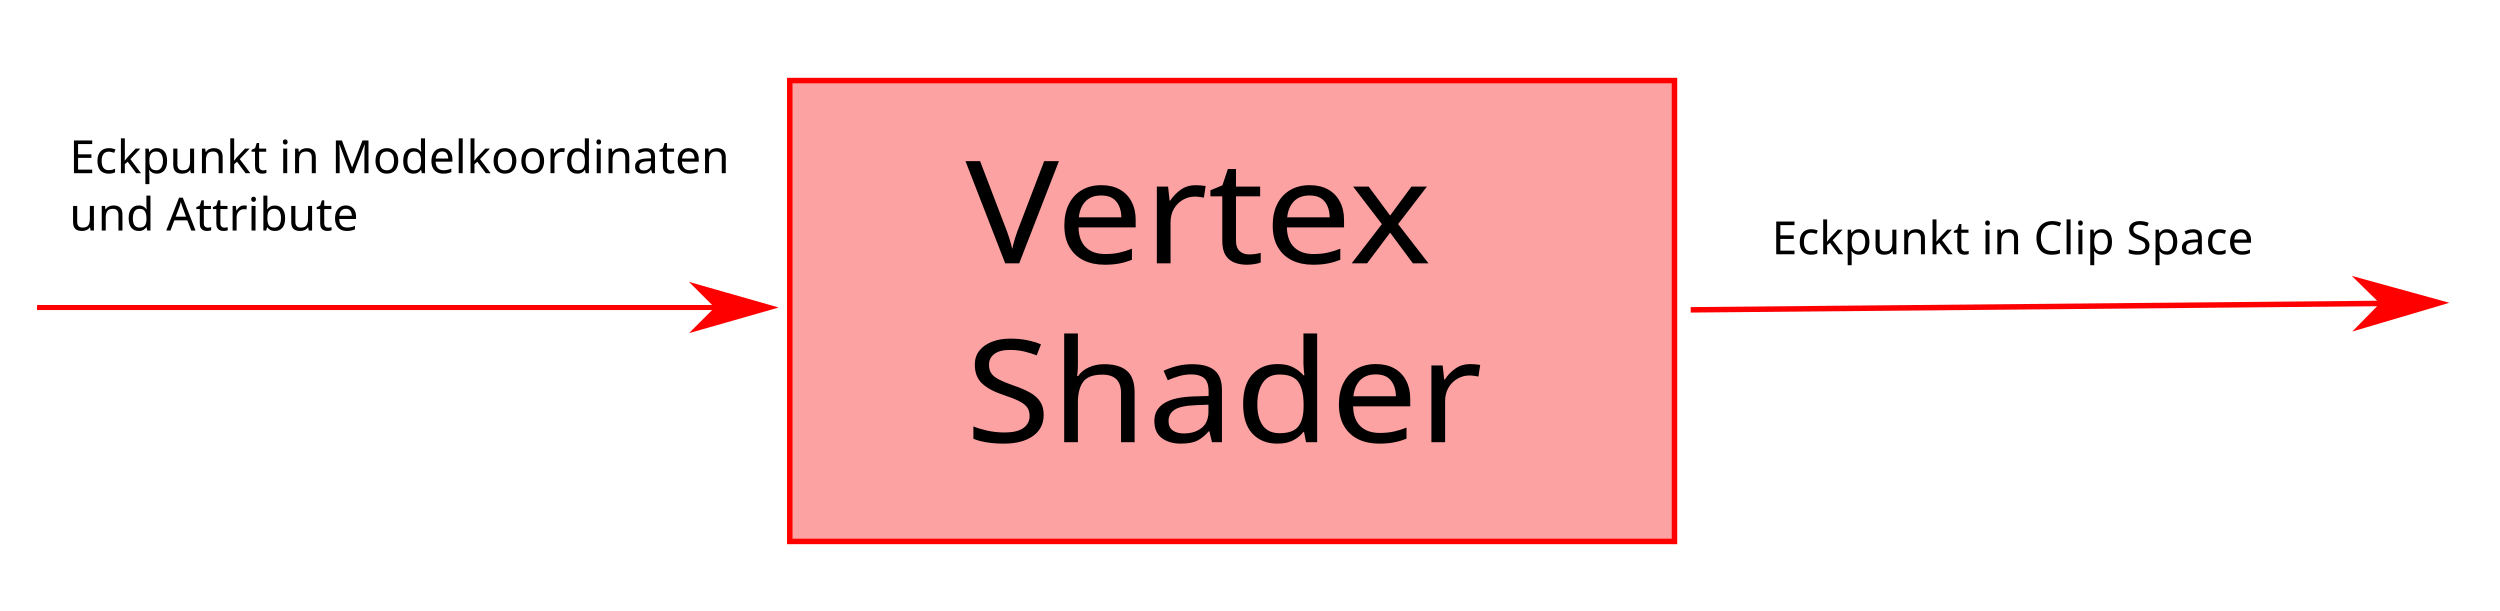
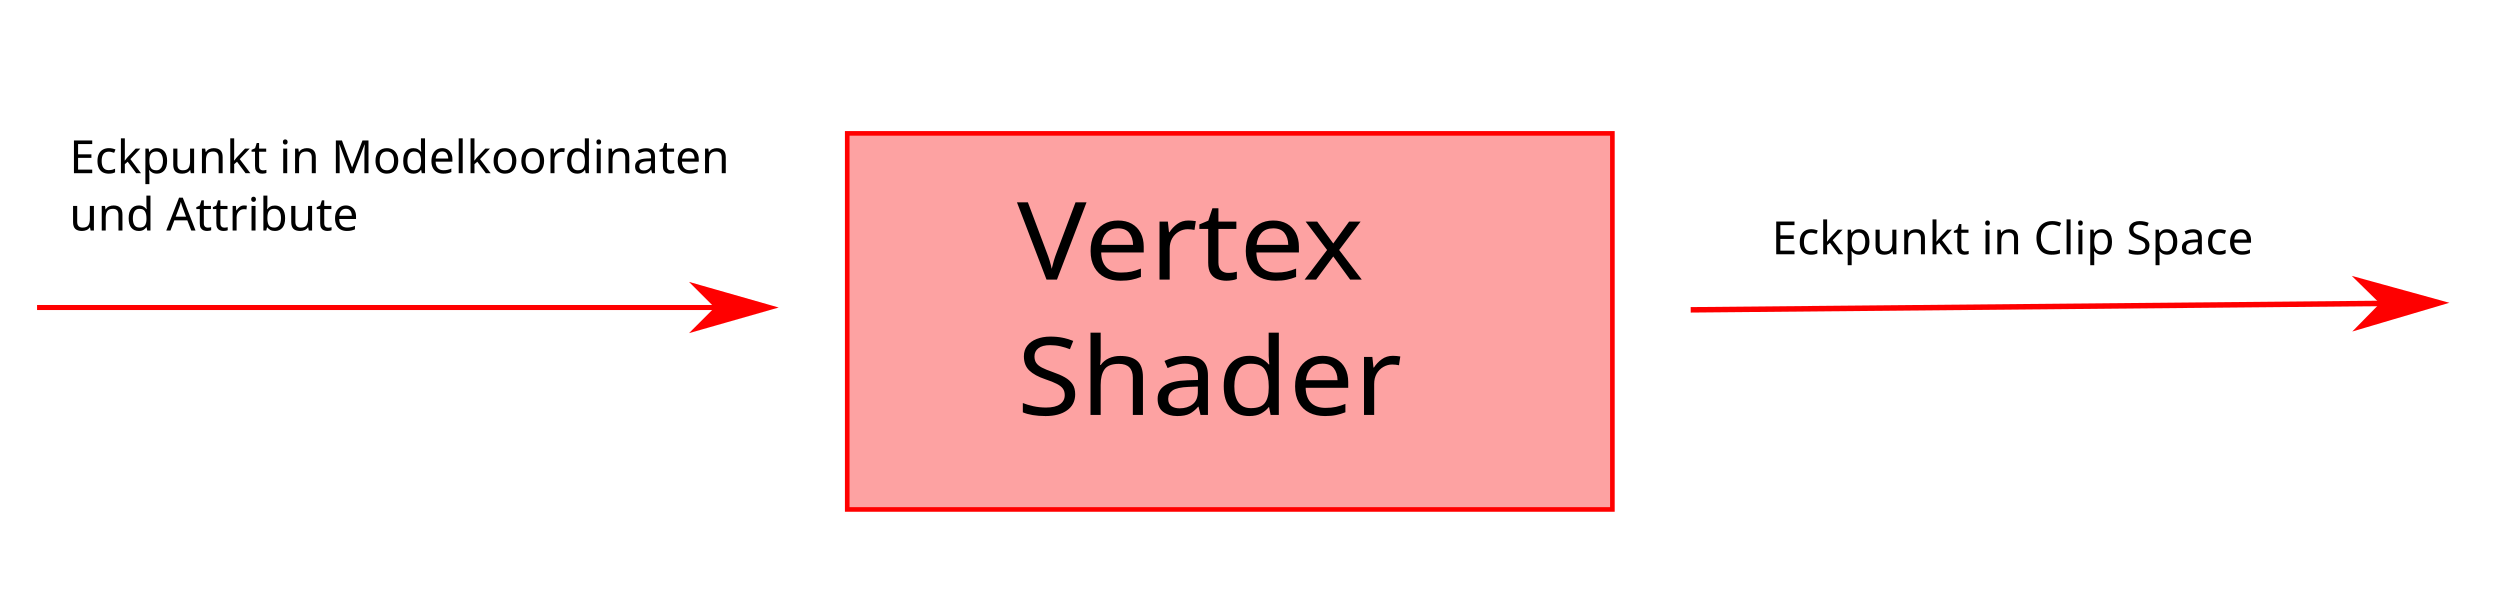
<svg xmlns="http://www.w3.org/2000/svg" width="577mm" height="141mm" viewBox="0 0 577 141" version="1.1" id="svg1043">
  <defs id="defs1037">
    <marker style="overflow:visible" id="marker1974" refX="0" refY="0" orient="auto">
      <path transform="matrix(-0.8,0,0,-0.8,-10,0)" style="fill:#fe0000;fill-opacity:1;fill-rule:evenodd;stroke:#fe0000;stroke-width:1pt;stroke-opacity:1" d="M 0,0 5,-5 -12.5,0 5,5 Z" id="path1972" />
    </marker>
    <marker orient="auto" refY="0" refX="0" id="Arrow1Lend" style="overflow:visible">
      <path id="path1601" d="M 0,0 5,-5 -12.5,0 5,5 Z" style="fill:#ff0000;fill-opacity:1;fill-rule:evenodd;stroke:#ff0000;stroke-width:1pt;stroke-opacity:1" transform="matrix(-0.8,0,0,-0.8,-10,0)" />
    </marker>
  </defs>
  <g id="layer1" transform="translate(0,-156)">
-     <rect style="opacity:1;fill:#fa0000;fill-opacity:0.365;stroke:#ff0000;stroke-width:1.265;stroke-miterlimit:4;stroke-dasharray:none;stroke-opacity:1;paint-order:markers fill stroke" id="rect1588" width="204.194" height="106.373" x="182.278" y="174.591" />
-     <text xml:space="preserve" style="font-style:normal;font-weight:normal;font-size:34.457px;line-height:1.25;font-family:sans-serif;letter-spacing:0px;word-spacing:0px;fill:#000000;fill-opacity:1;stroke:none;stroke-width:0.861" x="213.625" y="226.115" id="text1592" transform="scale(1.043111,0.9586706)">
-       <tspan id="tspan1590" x="213.625" y="226.115" style="stroke-width:0.861">Vertex</tspan>
-       <tspan x="213.625" y="269.186" style="stroke-width:0.861" id="tspan1594">Shader</tspan>
+     <rect style="opacity:1;fill:#fa0000;fill-opacity:0.365;stroke:#ff0000;stroke-width:1.063;stroke-miterlimit:4;stroke-dasharray:none;stroke-opacity:1;paint-order:markers fill stroke" id="rect1588" width="176.6" height="86.798" x="195.54" y="186.784" />
+     <text xml:space="preserve" style="font-style:normal;font-weight:normal;font-size:25.861px;line-height:1.25;font-family:sans-serif;letter-spacing:0px;word-spacing:0px;fill:#000000;fill-opacity:1;stroke:none;stroke-width:0.647" x="226.746" y="228.287" id="text1592" transform="scale(1.03513,0.9660622)">
+       <tspan id="tspan1590" x="226.746" y="228.287" style="stroke-width:0.647">Vertex</tspan>
+       <tspan x="226.746" y="260.613" style="stroke-width:0.647" id="tspan1594">Shader</tspan>
    </text>
    <path style="fill:none;stroke:#ff0000;stroke-width:1.165;stroke-linecap:butt;stroke-linejoin:miter;stroke-miterlimit:4;stroke-dasharray:none;stroke-opacity:1;marker-end:url(#Arrow1Lend)" d="M 8.553,226.975 H 177.467" id="path1596" />
    <text xml:space="preserve" style="font-style:normal;font-weight:normal;font-size:10.583px;line-height:1.25;font-family:sans-serif;letter-spacing:0px;word-spacing:0px;fill:#000000;fill-opacity:1;stroke:none;stroke-width:0.265" x="16.036" y="195.972" id="text1960">
      <tspan id="tspan1958" x="16.036" y="195.972" style="stroke-width:0.265">Eckpunkt in Modelkoordinaten</tspan>
      <tspan x="16.036" y="209.201" style="stroke-width:0.265" id="tspan1962">und Attribute</tspan>
    </text>
    <path style="fill:none;stroke:#fe0000;stroke-width:1.265;stroke-linecap:butt;stroke-linejoin:miter;stroke-miterlimit:4;stroke-dasharray:none;stroke-opacity:1;marker-end:url(#marker1974)" d="M 390.214,227.51 562.87,225.906" id="path1964" />
    <text xml:space="preserve" style="font-style:normal;font-weight:normal;font-size:10.583px;line-height:1.25;font-family:sans-serif;letter-spacing:0px;word-spacing:0px;fill:#000000;fill-opacity:1;stroke:none;stroke-width:0.265" x="408.922" y="214.681" id="text2026">
      <tspan id="tspan2024" x="408.922" y="214.681" style="stroke-width:0.265">Eckpunkt in Clip Space</tspan>
    </text>
  </g>
</svg>
